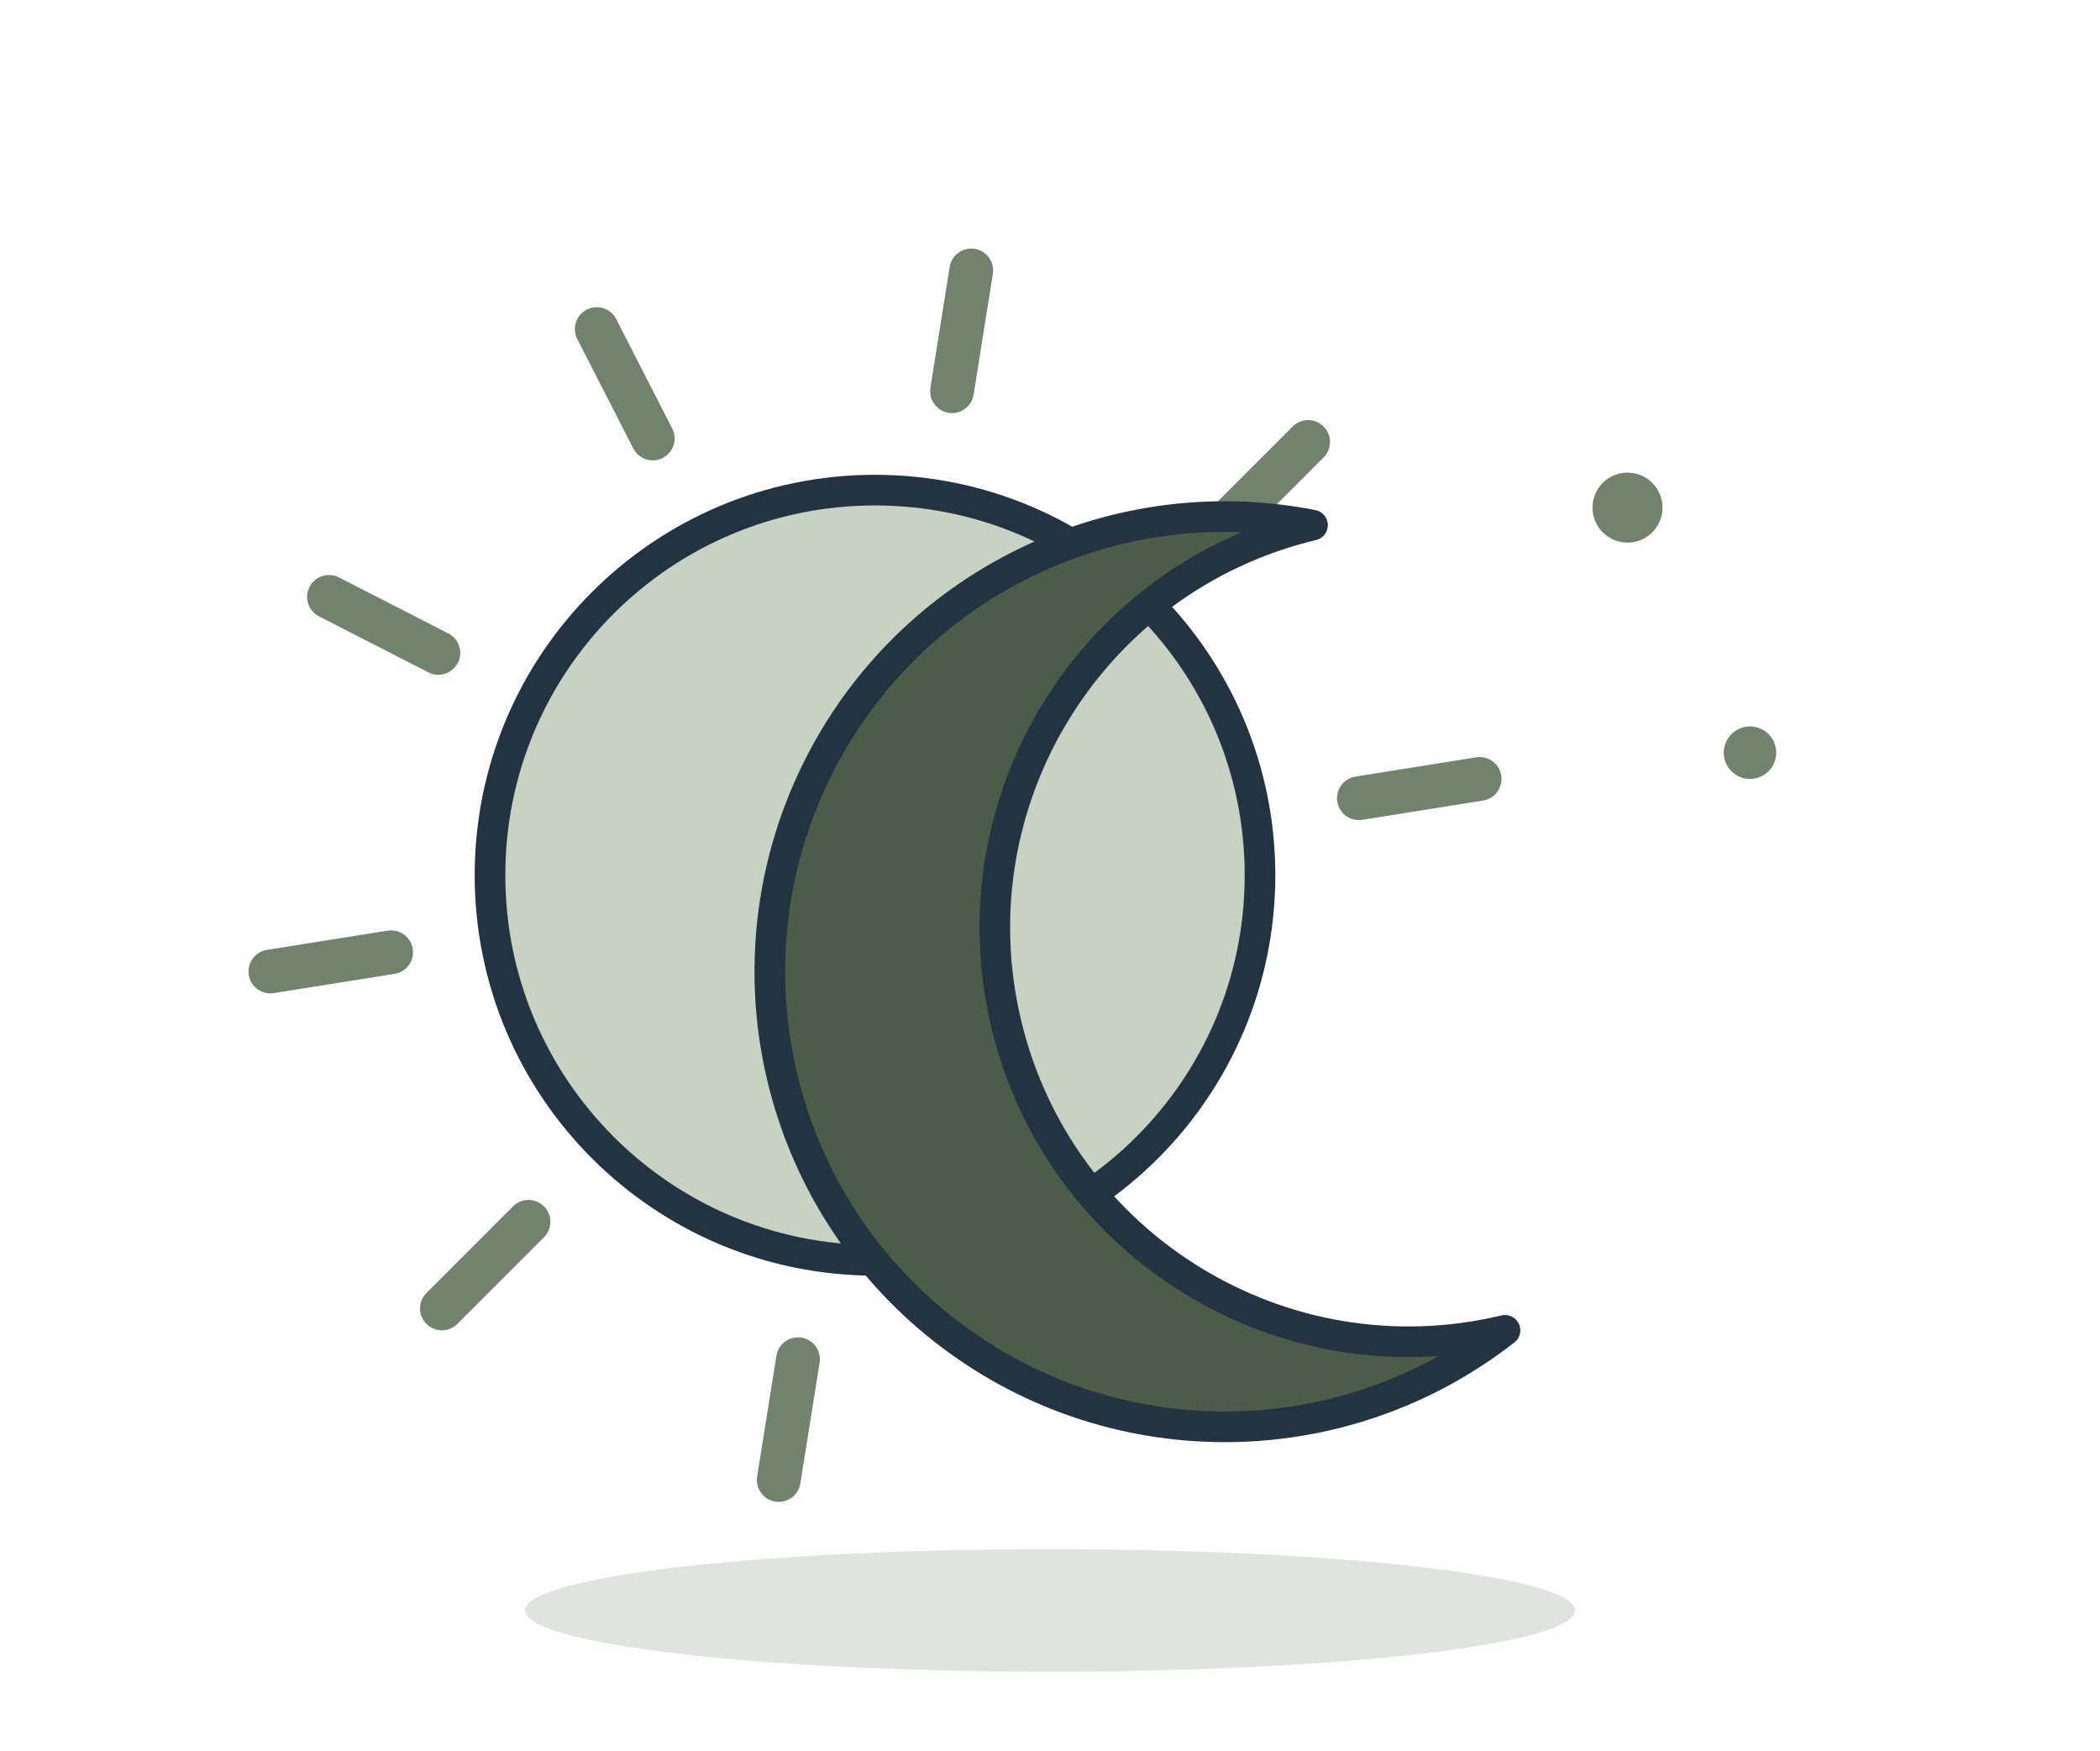
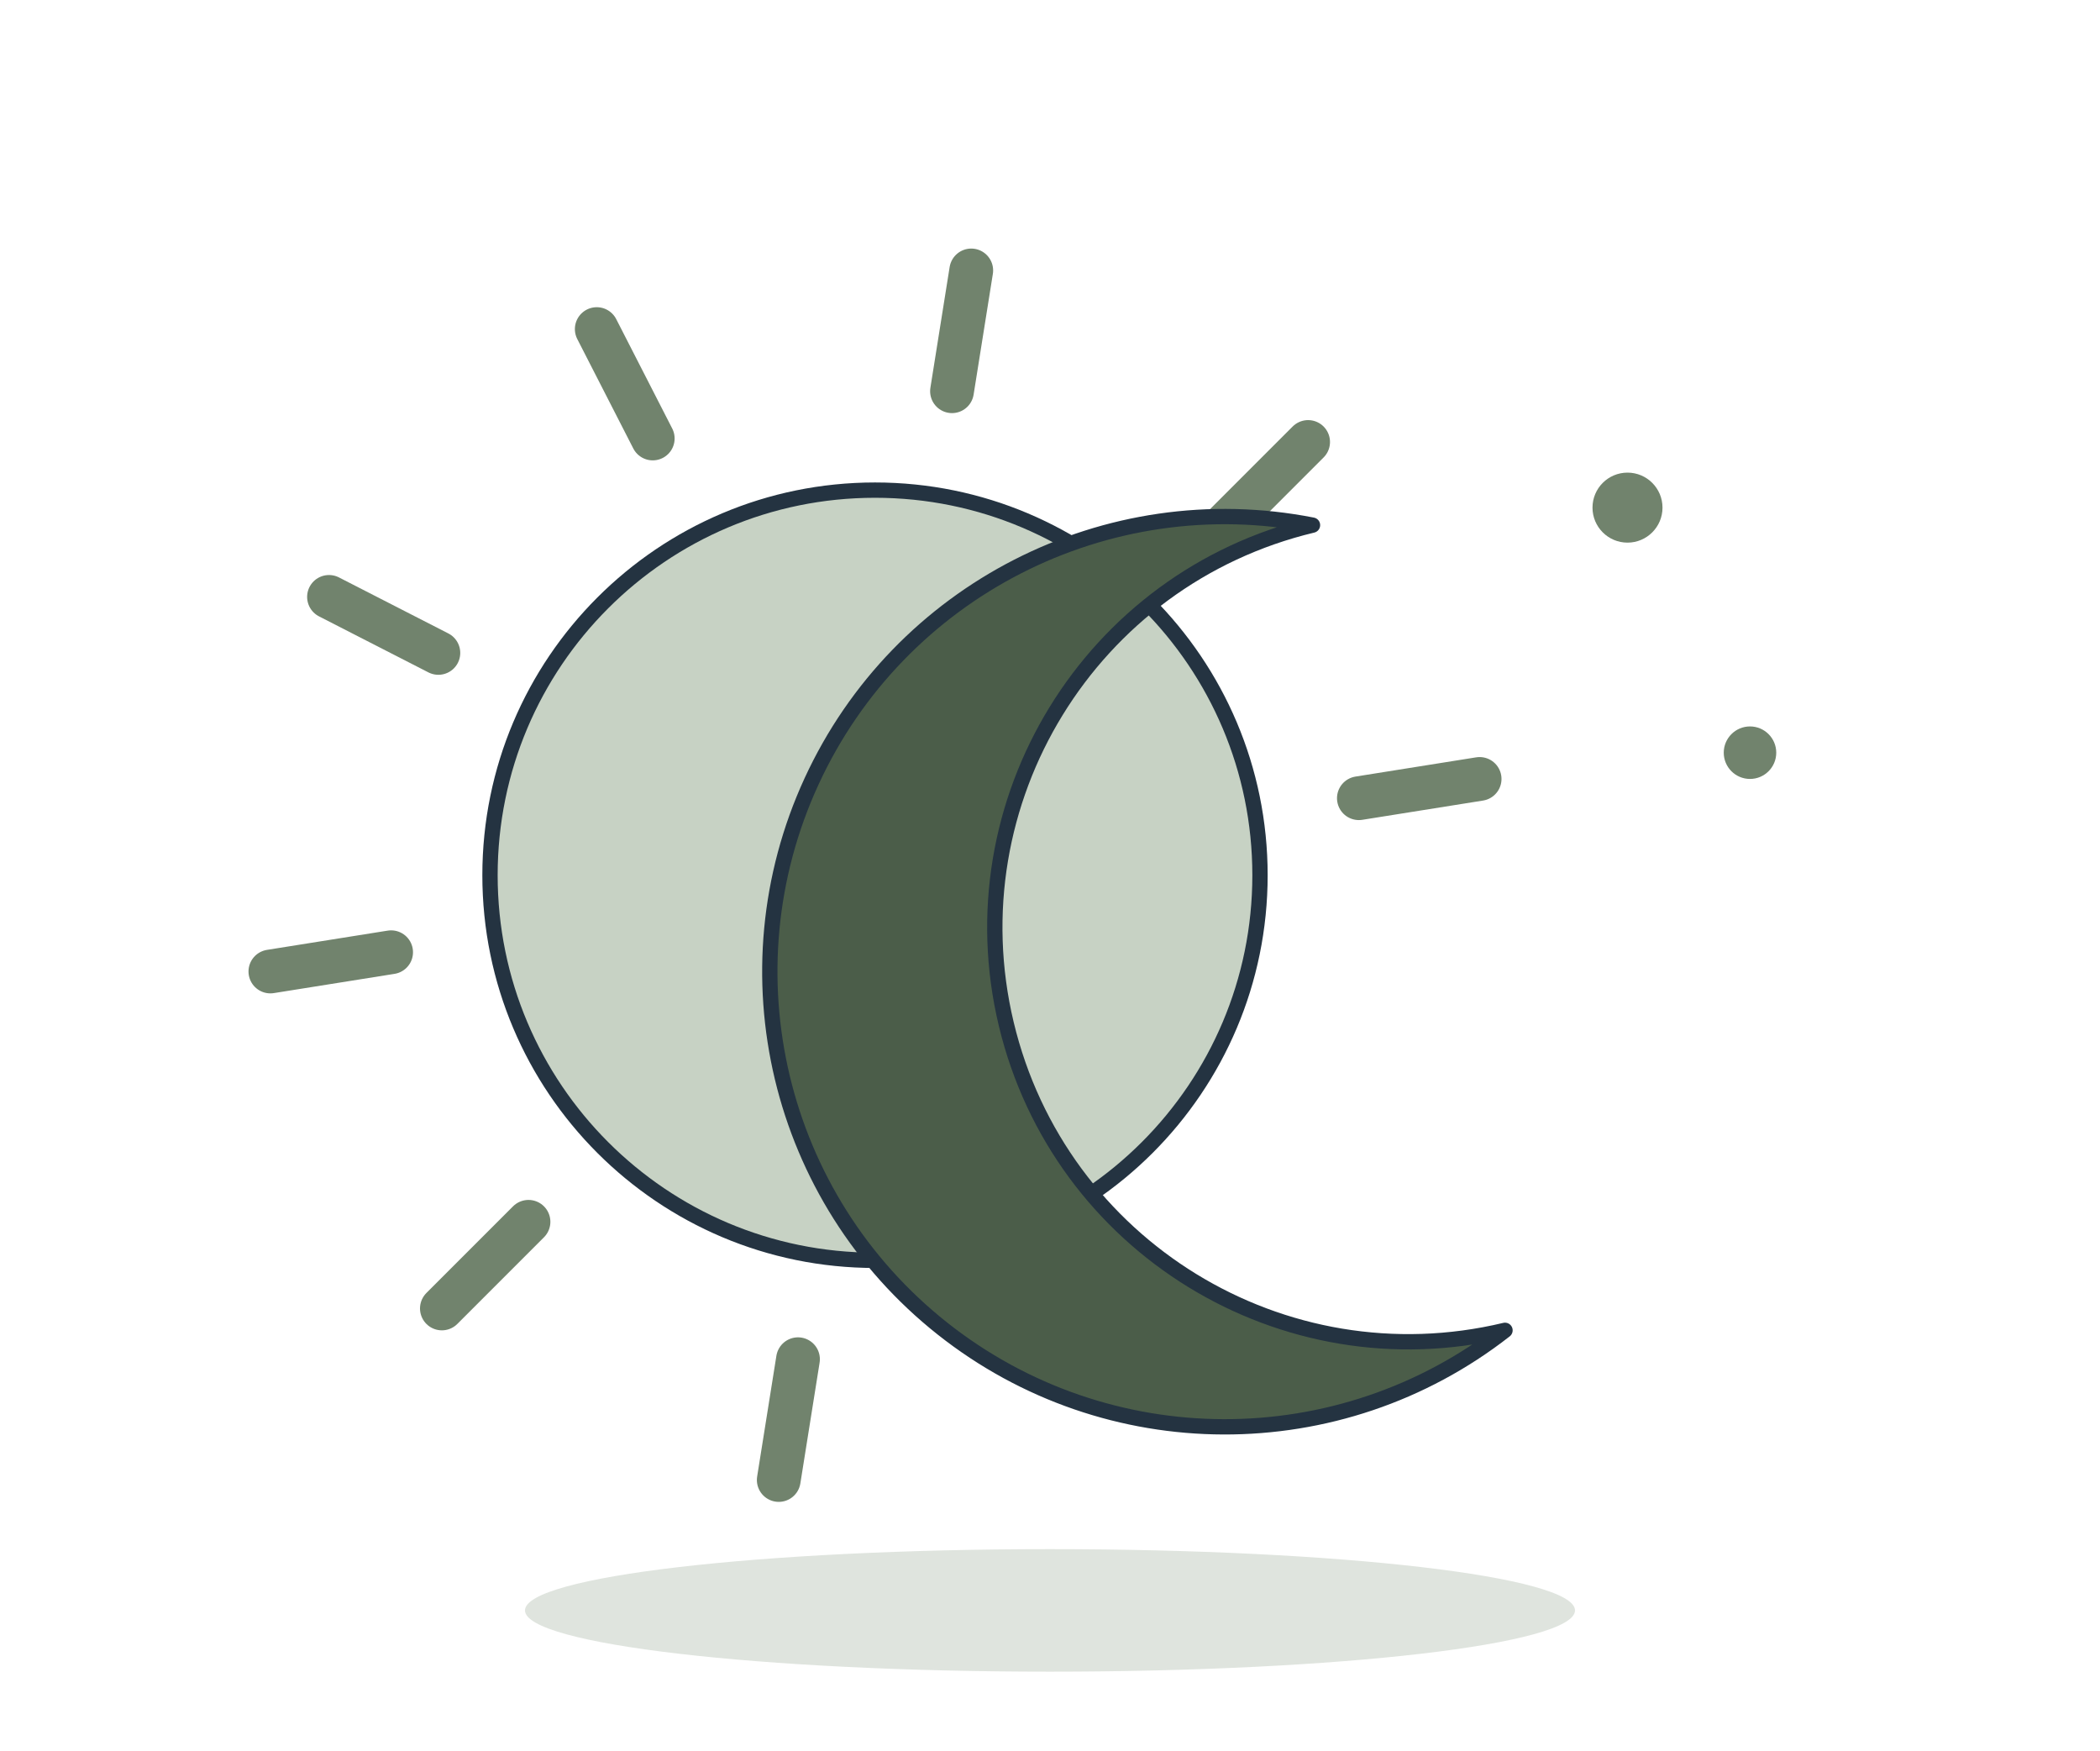
<svg xmlns="http://www.w3.org/2000/svg" viewBox="0 0 240 200" width="240" height="200">
  <ellipse cx="120" cy="184" rx="60" ry="7" fill="#DFE4DE" />
  <g stroke="#71836D" stroke-width="5" stroke-linecap="round">
    <path d="M91.2 155.3 L89.0 169.1" />
    <path d="M60.4 139.6 L50.5 149.5" />
    <path d="M44.7 108.8 L30.9 111.0" />
    <path d="M50.1 74.6 L37.6 68.2" />
    <path d="M74.6 50.1 L68.2 37.6" />
    <path d="M108.8 44.7 L111.0 30.9" />
    <path d="M139.6 60.4 L149.5 50.5" />
    <path d="M155.3 91.2 L169.1 89.0" />
  </g>
-   <circle cx="100" cy="100" r="44" fill="#C7D2C4" stroke="#243341" stroke-width="3.5" />
-   <path d="M150 60 a52 52 0 1 0 22 92 a42 42 0 1 1 -22 -92z" fill="#4B5D49" stroke="#243341" stroke-width="3.5" stroke-linejoin="round" />
+   <circle cx="100" cy="100" r="44" fill="#C7D2C4" stroke="#243341" stroke-width="1.75" />
+   <path d="M150 60 a52 52 0 1 0 22 92 a42 42 0 1 1 -22 -92z" fill="#4B5D49" stroke="#243341" stroke-width="1.75" stroke-linejoin="round" />
  <circle cx="186" cy="58" r="4" fill="#71836D" />
  <circle cx="200" cy="86" r="3" fill="#71836D" />
</svg>
